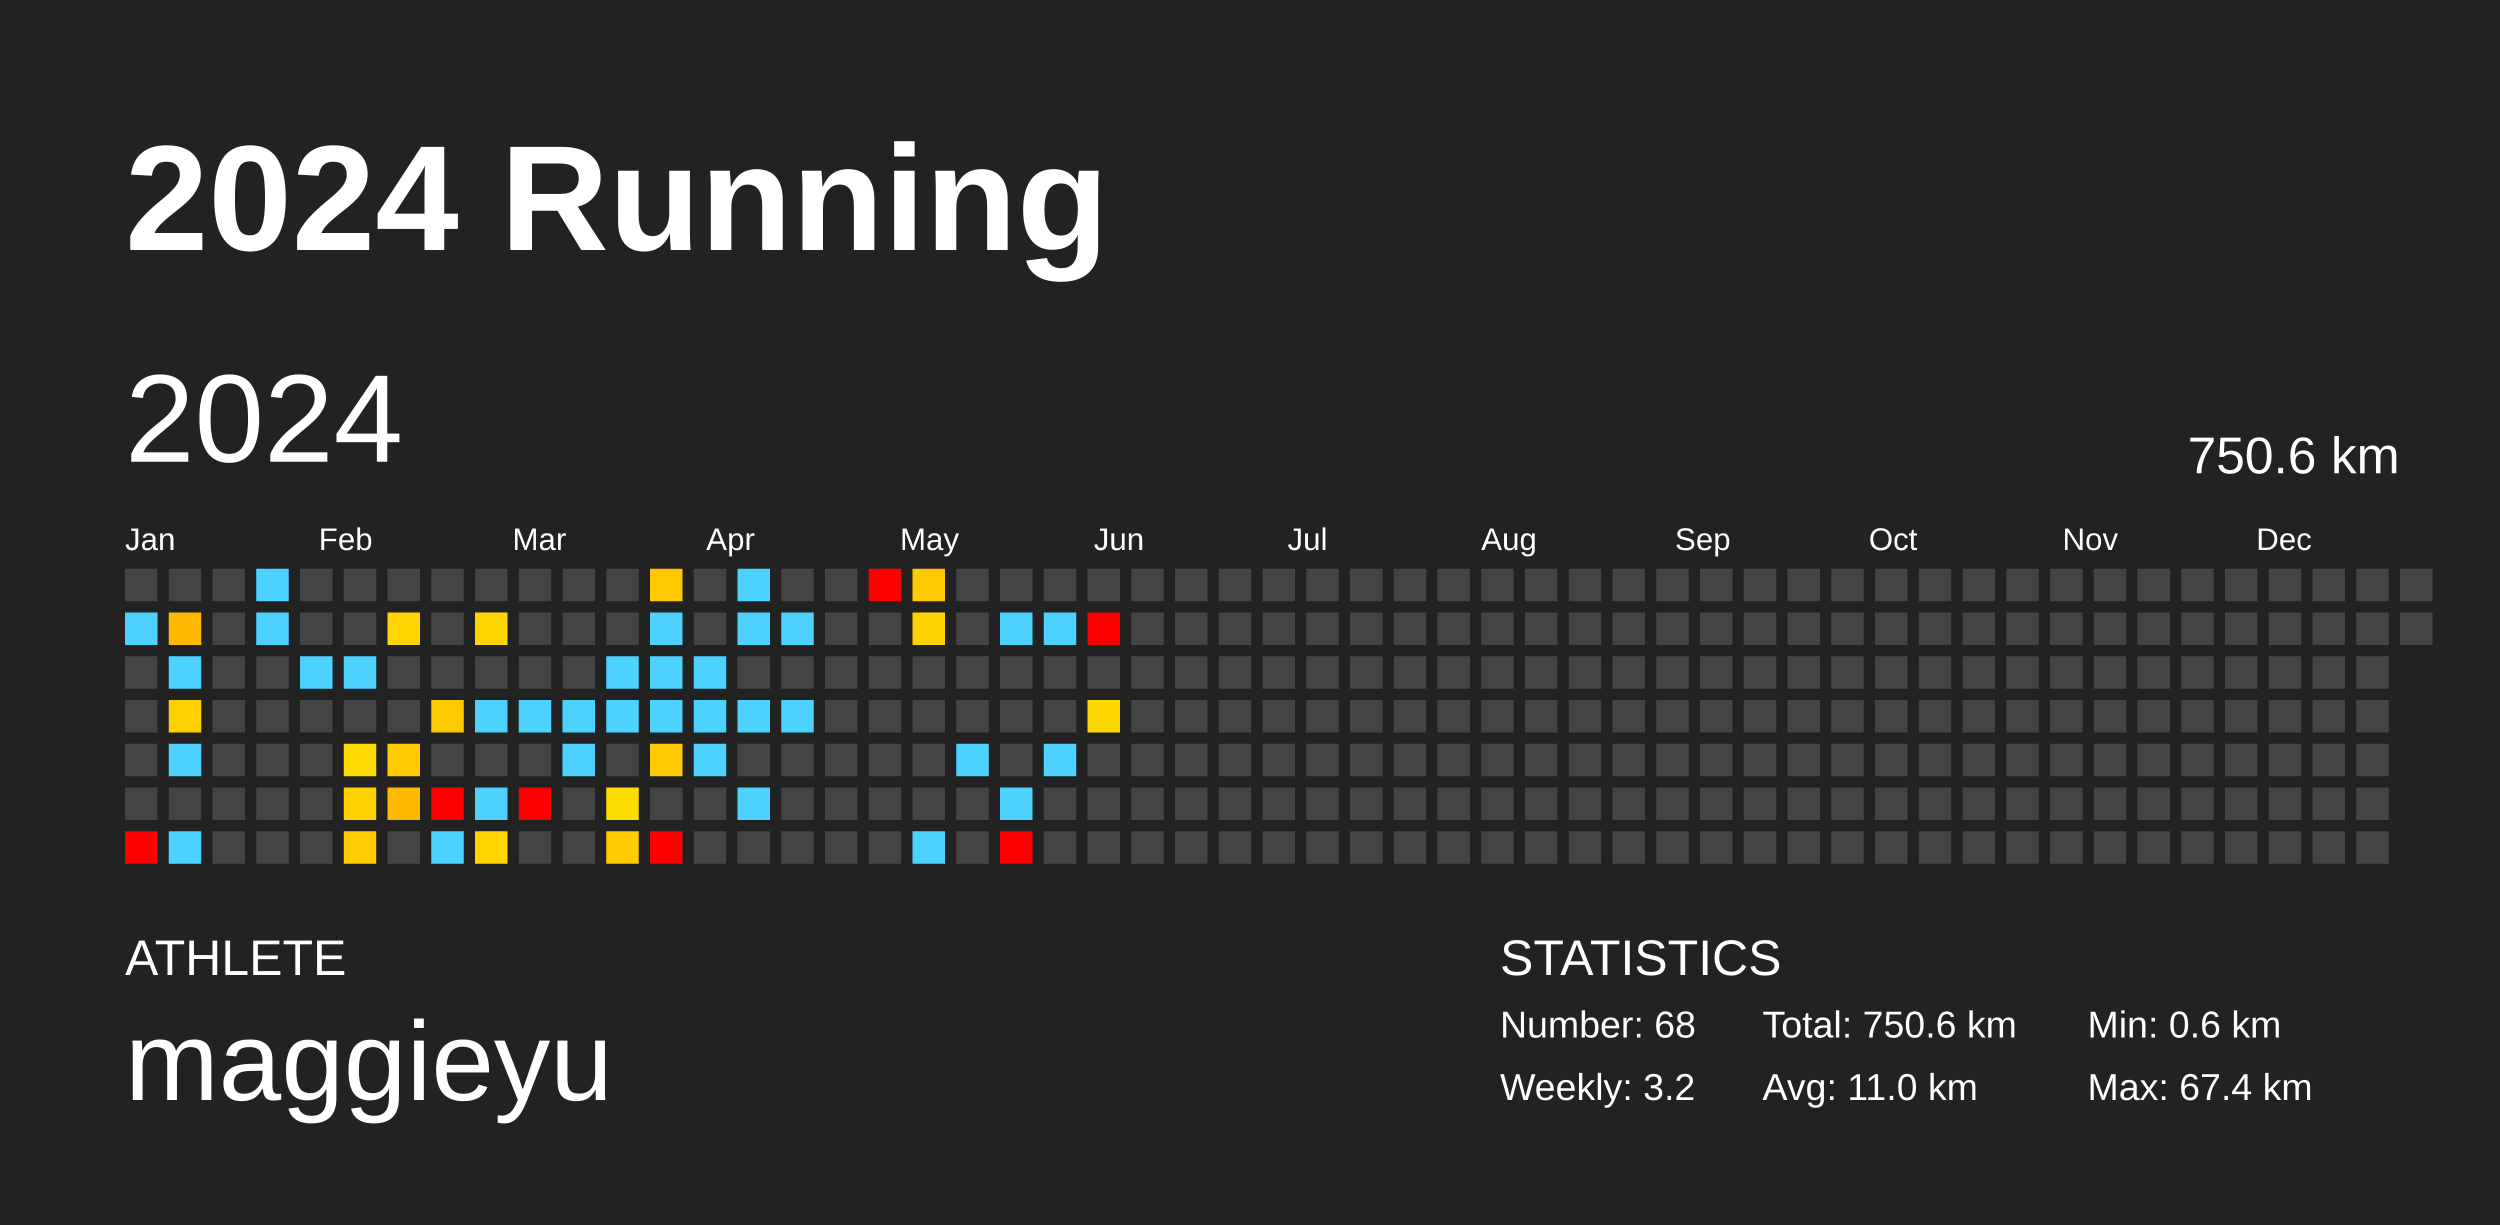
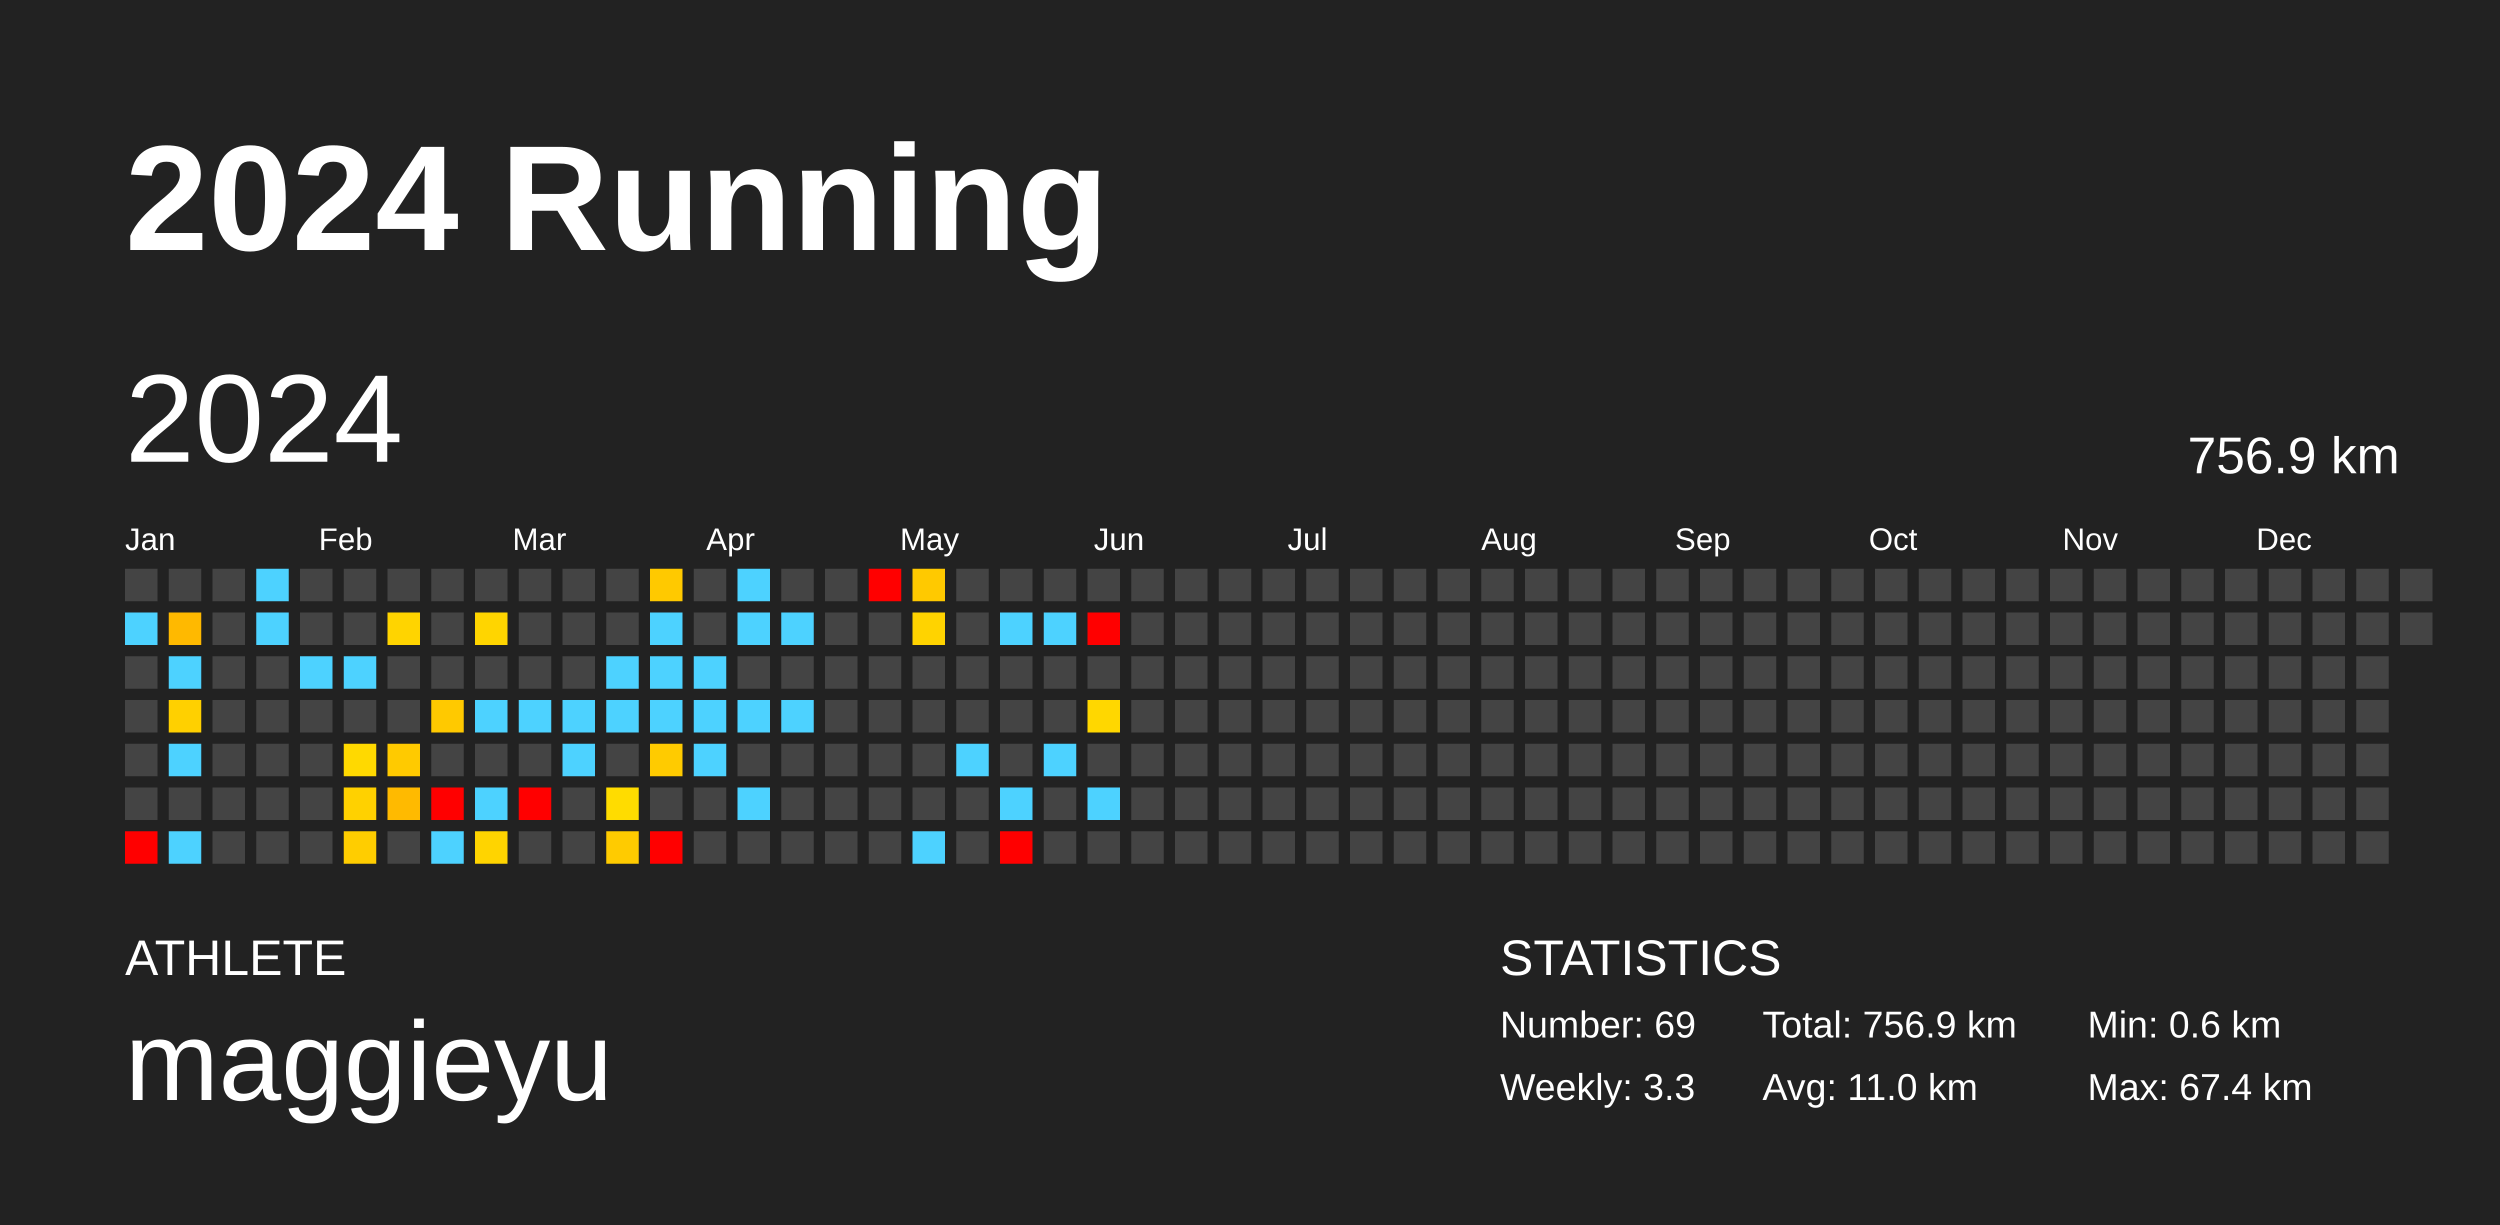
<svg xmlns="http://www.w3.org/2000/svg" baseProfile="full" height="98mm" version="1.1" viewBox="0,0,200,98" width="200mm">
  <defs />
  <rect fill="#222222" height="98" width="200" x="0" y="0" />
  <text fill="#FFFFFF" style="font-size:12px; font-family:Arial; font-weight:bold;" x="10" y="20">2024 Running</text>
  <text fill="#FFFFFF" style="font-size:4px; font-family:Arial" x="10" y="78">ATHLETE</text>
  <text fill="#FFFFFF" style="font-size:9px; font-family:Arial" x="10" y="88">maggieyu</text>
  <text fill="#FFFFFF" style="font-size:4px; font-family:Arial" x="120" y="78">STATISTICS</text>
-   <text fill="#FFFFFF" style="font-size:3px; font-family:Arial" x="120" y="83">Number: 68</text>
-   <text fill="#FFFFFF" style="font-size:3px; font-family:Arial" x="120" y="88">Weekly: 3.2</text>
-   <text fill="#FFFFFF" style="font-size:3px; font-family:Arial" x="141" y="83">Total: 750.6 km</text>
+   <text fill="#FFFFFF" style="font-size:3px; font-family:Arial" x="120" y="83">Number: 69</text>
+   <text fill="#FFFFFF" style="font-size:3px; font-family:Arial" x="120" y="88">Weekly: 3.3</text>
+   <text fill="#FFFFFF" style="font-size:3px; font-family:Arial" x="141" y="83">Total: 756.9 km</text>
  <text fill="#FFFFFF" style="font-size:3px; font-family:Arial" x="141" y="88">Avg: 11.0 km</text>
  <text fill="#FFFFFF" style="font-size:3px; font-family:Arial" x="167" y="83">Min: 0.6 km</text>
  <text fill="#FFFFFF" style="font-size:3px; font-family:Arial" x="167" y="88">Max: 67.4 km</text>
  <text dominant-baseline="hanging" fill="#FFFFFF" style="font-size:10.0px; font-family:Arial;" x="10" y="30">2024</text>
-   <text dominant-baseline="hanging" fill="#FFFFFF" style="font-size:4.125px; font-family:Arial;" x="175" y="35">750.6 km</text>
+   <text dominant-baseline="hanging" fill="#FFFFFF" style="font-size:4.125px; font-family:Arial;" x="175" y="35">756.9 km</text>
  <text fill="#FFFFFF" style="font-size:2.5px; font-family:Arial" x="10.0" y="44">Jan</text>
  <text fill="#FFFFFF" style="font-size:2.5px; font-family:Arial" x="25.5" y="44">Feb</text>
  <text fill="#FFFFFF" style="font-size:2.5px; font-family:Arial" x="41.0" y="44">Mar</text>
  <text fill="#FFFFFF" style="font-size:2.5px; font-family:Arial" x="56.5" y="44">Apr</text>
  <text fill="#FFFFFF" style="font-size:2.5px; font-family:Arial" x="72.0" y="44">May</text>
  <text fill="#FFFFFF" style="font-size:2.5px; font-family:Arial" x="87.5" y="44">Jun</text>
  <text fill="#FFFFFF" style="font-size:2.5px; font-family:Arial" x="103.0" y="44">Jul</text>
  <text fill="#FFFFFF" style="font-size:2.5px; font-family:Arial" x="118.5" y="44">Aug</text>
  <text fill="#FFFFFF" style="font-size:2.5px; font-family:Arial" x="134.0" y="44">Sep</text>
  <text fill="#FFFFFF" style="font-size:2.5px; font-family:Arial" x="149.5" y="44">Oct</text>
  <text fill="#FFFFFF" style="font-size:2.5px; font-family:Arial" x="165.0" y="44">Nov</text>
  <text fill="#FFFFFF" style="font-size:2.5px; font-family:Arial" x="180.5" y="44">Dec</text>
  <rect fill="#444444" height="2.6" width="2.6" x="10.0" y="45.5" />
  <rect fill="#4dd2ff" height="2.6" width="2.6" x="10.0" y="49.0" />
  <rect fill="#444444" height="2.6" width="2.6" x="10.0" y="52.5" />
  <rect fill="#444444" height="2.6" width="2.6" x="10.0" y="56.0" />
  <rect fill="#444444" height="2.6" width="2.6" x="10.0" y="59.5" />
  <rect fill="#444444" height="2.6" width="2.6" x="10.0" y="63.0" />
  <rect fill="red" height="2.6" width="2.6" x="10.0" y="66.5" />
  <rect fill="#444444" height="2.6" width="2.6" x="13.5" y="45.5" />
  <rect fill="#ffb900" height="2.6" width="2.6" x="13.5" y="49.0" />
  <rect fill="#4dd2ff" height="2.6" width="2.6" x="13.5" y="52.5" />
  <rect fill="#ffd000" height="2.6" width="2.6" x="13.5" y="56.0" />
  <rect fill="#4dd2ff" height="2.6" width="2.6" x="13.5" y="59.5" />
  <rect fill="#444444" height="2.6" width="2.6" x="13.5" y="63.0" />
  <rect fill="#4dd2ff" height="2.6" width="2.6" x="13.5" y="66.5" />
  <rect fill="#444444" height="2.6" width="2.6" x="17.0" y="45.5" />
  <rect fill="#444444" height="2.6" width="2.6" x="17.0" y="49.0" />
  <rect fill="#444444" height="2.6" width="2.6" x="17.0" y="52.5" />
  <rect fill="#444444" height="2.6" width="2.6" x="17.0" y="56.0" />
  <rect fill="#444444" height="2.6" width="2.6" x="17.0" y="59.5" />
  <rect fill="#444444" height="2.6" width="2.6" x="17.0" y="63.0" />
  <rect fill="#444444" height="2.6" width="2.6" x="17.0" y="66.5" />
  <rect fill="#4dd2ff" height="2.6" width="2.6" x="20.5" y="45.5" />
  <rect fill="#4dd2ff" height="2.6" width="2.6" x="20.5" y="49.0" />
  <rect fill="#444444" height="2.6" width="2.6" x="20.5" y="52.5" />
  <rect fill="#444444" height="2.6" width="2.6" x="20.5" y="56.0" />
  <rect fill="#444444" height="2.6" width="2.6" x="20.5" y="59.5" />
  <rect fill="#444444" height="2.6" width="2.6" x="20.5" y="63.0" />
  <rect fill="#444444" height="2.6" width="2.6" x="20.5" y="66.5" />
  <rect fill="#444444" height="2.6" width="2.6" x="24.0" y="45.5" />
  <rect fill="#444444" height="2.6" width="2.6" x="24.0" y="49.0" />
  <rect fill="#4dd2ff" height="2.6" width="2.6" x="24.0" y="52.5" />
  <rect fill="#444444" height="2.6" width="2.6" x="24.0" y="56.0" />
  <rect fill="#444444" height="2.6" width="2.6" x="24.0" y="59.5" />
  <rect fill="#444444" height="2.6" width="2.6" x="24.0" y="63.0" />
  <rect fill="#444444" height="2.6" width="2.6" x="24.0" y="66.5" />
  <rect fill="#444444" height="2.6" width="2.6" x="27.5" y="45.5" />
  <rect fill="#444444" height="2.6" width="2.6" x="27.5" y="49.0" />
  <rect fill="#4dd2ff" height="2.6" width="2.6" x="27.5" y="52.5" />
  <rect fill="#444444" height="2.6" width="2.6" x="27.5" y="56.0" />
  <rect fill="#ffd900" height="2.6" width="2.6" x="27.5" y="59.5" />
  <rect fill="#ffd100" height="2.6" width="2.6" x="27.5" y="63.0" />
  <rect fill="#ffcd00" height="2.6" width="2.6" x="27.5" y="66.5" />
  <rect fill="#444444" height="2.6" width="2.6" x="31.0" y="45.5" />
  <rect fill="#ffd400" height="2.6" width="2.6" x="31.0" y="49.0" />
  <rect fill="#444444" height="2.6" width="2.6" x="31.0" y="52.5" />
  <rect fill="#444444" height="2.6" width="2.6" x="31.0" y="56.0" />
  <rect fill="#ffca00" height="2.6" width="2.6" x="31.0" y="59.5" />
  <rect fill="#ffba00" height="2.6" width="2.6" x="31.0" y="63.0" />
  <rect fill="#444444" height="2.6" width="2.6" x="31.0" y="66.5" />
  <rect fill="#444444" height="2.6" width="2.6" x="34.5" y="45.5" />
  <rect fill="#444444" height="2.6" width="2.6" x="34.5" y="49.0" />
  <rect fill="#444444" height="2.6" width="2.6" x="34.5" y="52.5" />
  <rect fill="#ffc900" height="2.6" width="2.6" x="34.5" y="56.0" />
  <rect fill="#444444" height="2.6" width="2.6" x="34.5" y="59.5" />
  <rect fill="red" height="2.6" width="2.6" x="34.5" y="63.0" />
  <rect fill="#4dd2ff" height="2.6" width="2.6" x="34.5" y="66.5" />
  <rect fill="#444444" height="2.6" width="2.6" x="38.0" y="45.5" />
  <rect fill="#ffd500" height="2.6" width="2.6" x="38.0" y="49.0" />
  <rect fill="#444444" height="2.6" width="2.6" x="38.0" y="52.5" />
  <rect fill="#4dd2ff" height="2.6" width="2.6" x="38.0" y="56.0" />
  <rect fill="#444444" height="2.6" width="2.6" x="38.0" y="59.5" />
  <rect fill="#4dd2ff" height="2.6" width="2.6" x="38.0" y="63.0" />
  <rect fill="#ffd400" height="2.6" width="2.6" x="38.0" y="66.5" />
  <rect fill="#444444" height="2.6" width="2.6" x="41.5" y="45.5" />
  <rect fill="#444444" height="2.6" width="2.6" x="41.5" y="49.0" />
  <rect fill="#444444" height="2.6" width="2.6" x="41.5" y="52.5" />
  <rect fill="#4dd2ff" height="2.6" width="2.6" x="41.5" y="56.0" />
  <rect fill="#444444" height="2.6" width="2.6" x="41.5" y="59.5" />
  <rect fill="red" height="2.6" width="2.6" x="41.5" y="63.0" />
  <rect fill="#444444" height="2.6" width="2.6" x="41.5" y="66.5" />
  <rect fill="#444444" height="2.6" width="2.6" x="45.0" y="45.5" />
  <rect fill="#444444" height="2.6" width="2.6" x="45.0" y="49.0" />
  <rect fill="#444444" height="2.6" width="2.6" x="45.0" y="52.5" />
  <rect fill="#4dd2ff" height="2.6" width="2.6" x="45.0" y="56.0" />
  <rect fill="#4dd2ff" height="2.6" width="2.6" x="45.0" y="59.5" />
  <rect fill="#444444" height="2.6" width="2.6" x="45.0" y="63.0" />
  <rect fill="#444444" height="2.6" width="2.6" x="45.0" y="66.5" />
  <rect fill="#444444" height="2.6" width="2.6" x="48.5" y="45.5" />
  <rect fill="#444444" height="2.6" width="2.6" x="48.5" y="49.0" />
  <rect fill="#4dd2ff" height="2.6" width="2.6" x="48.5" y="52.5" />
  <rect fill="#4dd2ff" height="2.6" width="2.6" x="48.5" y="56.0" />
  <rect fill="#444444" height="2.6" width="2.6" x="48.5" y="59.5" />
  <rect fill="#ffdc00" height="2.6" width="2.6" x="48.5" y="63.0" />
  <rect fill="#ffcb00" height="2.6" width="2.6" x="48.5" y="66.5" />
  <rect fill="#ffc900" height="2.6" width="2.6" x="52.0" y="45.5" />
  <rect fill="#4dd2ff" height="2.6" width="2.6" x="52.0" y="49.0" />
  <rect fill="#4dd2ff" height="2.6" width="2.6" x="52.0" y="52.5" />
  <rect fill="#4dd2ff" height="2.6" width="2.6" x="52.0" y="56.0" />
  <rect fill="#ffcb00" height="2.6" width="2.6" x="52.0" y="59.5" />
  <rect fill="#444444" height="2.6" width="2.6" x="52.0" y="63.0" />
  <rect fill="red" height="2.6" width="2.6" x="52.0" y="66.5" />
  <rect fill="#444444" height="2.6" width="2.6" x="55.5" y="45.5" />
  <rect fill="#444444" height="2.6" width="2.6" x="55.5" y="49.0" />
  <rect fill="#4dd2ff" height="2.6" width="2.6" x="55.5" y="52.5" />
  <rect fill="#4dd2ff" height="2.6" width="2.6" x="55.5" y="56.0" />
  <rect fill="#4dd2ff" height="2.6" width="2.6" x="55.5" y="59.5" />
  <rect fill="#444444" height="2.6" width="2.6" x="55.5" y="63.0" />
  <rect fill="#444444" height="2.6" width="2.6" x="55.5" y="66.5" />
  <rect fill="#4dd2ff" height="2.6" width="2.6" x="59.0" y="45.5" />
  <rect fill="#4dd2ff" height="2.6" width="2.6" x="59.0" y="49.0" />
  <rect fill="#444444" height="2.6" width="2.6" x="59.0" y="52.5" />
  <rect fill="#4dd2ff" height="2.6" width="2.6" x="59.0" y="56.0" />
  <rect fill="#444444" height="2.6" width="2.6" x="59.0" y="59.5" />
  <rect fill="#4dd2ff" height="2.6" width="2.6" x="59.0" y="63.0" />
  <rect fill="#444444" height="2.6" width="2.6" x="59.0" y="66.5" />
  <rect fill="#444444" height="2.6" width="2.6" x="62.5" y="45.5" />
  <rect fill="#4dd2ff" height="2.6" width="2.6" x="62.5" y="49.0" />
  <rect fill="#444444" height="2.6" width="2.6" x="62.5" y="52.5" />
  <rect fill="#4dd2ff" height="2.6" width="2.6" x="62.5" y="56.0" />
  <rect fill="#444444" height="2.6" width="2.6" x="62.5" y="59.5" />
  <rect fill="#444444" height="2.6" width="2.6" x="62.5" y="63.0" />
  <rect fill="#444444" height="2.6" width="2.6" x="62.5" y="66.5" />
  <rect fill="#444444" height="2.6" width="2.6" x="66.0" y="45.5" />
  <rect fill="#444444" height="2.6" width="2.6" x="66.0" y="49.0" />
  <rect fill="#444444" height="2.6" width="2.6" x="66.0" y="52.5" />
  <rect fill="#444444" height="2.6" width="2.6" x="66.0" y="56.0" />
  <rect fill="#444444" height="2.6" width="2.6" x="66.0" y="59.5" />
  <rect fill="#444444" height="2.6" width="2.6" x="66.0" y="63.0" />
  <rect fill="#444444" height="2.6" width="2.6" x="66.0" y="66.5" />
  <rect fill="red" height="2.6" width="2.6" x="69.5" y="45.5" />
  <rect fill="#444444" height="2.6" width="2.6" x="69.5" y="49.0" />
  <rect fill="#444444" height="2.6" width="2.6" x="69.5" y="52.5" />
  <rect fill="#444444" height="2.6" width="2.6" x="69.5" y="56.0" />
  <rect fill="#444444" height="2.6" width="2.6" x="69.5" y="59.5" />
  <rect fill="#444444" height="2.6" width="2.6" x="69.5" y="63.0" />
  <rect fill="#444444" height="2.6" width="2.6" x="69.5" y="66.5" />
  <rect fill="#ffc900" height="2.6" width="2.6" x="73.0" y="45.5" />
  <rect fill="#ffd300" height="2.6" width="2.6" x="73.0" y="49.0" />
  <rect fill="#444444" height="2.6" width="2.6" x="73.0" y="52.5" />
  <rect fill="#444444" height="2.6" width="2.6" x="73.0" y="56.0" />
  <rect fill="#444444" height="2.6" width="2.6" x="73.0" y="59.5" />
  <rect fill="#444444" height="2.6" width="2.6" x="73.0" y="63.0" />
  <rect fill="#4dd2ff" height="2.6" width="2.6" x="73.0" y="66.5" />
  <rect fill="#444444" height="2.6" width="2.6" x="76.5" y="45.5" />
  <rect fill="#444444" height="2.6" width="2.6" x="76.5" y="49.0" />
  <rect fill="#444444" height="2.6" width="2.6" x="76.5" y="52.5" />
  <rect fill="#444444" height="2.6" width="2.6" x="76.5" y="56.0" />
  <rect fill="#4dd2ff" height="2.6" width="2.6" x="76.5" y="59.5" />
  <rect fill="#444444" height="2.6" width="2.6" x="76.5" y="63.0" />
  <rect fill="#444444" height="2.6" width="2.6" x="76.5" y="66.5" />
  <rect fill="#444444" height="2.6" width="2.6" x="80.0" y="45.5" />
  <rect fill="#4dd2ff" height="2.6" width="2.6" x="80.0" y="49.0" />
  <rect fill="#444444" height="2.6" width="2.6" x="80.0" y="52.5" />
  <rect fill="#444444" height="2.6" width="2.6" x="80.0" y="56.0" />
  <rect fill="#444444" height="2.6" width="2.6" x="80.0" y="59.5" />
  <rect fill="#4dd2ff" height="2.6" width="2.6" x="80.0" y="63.0" />
  <rect fill="red" height="2.6" width="2.6" x="80.0" y="66.5" />
  <rect fill="#444444" height="2.6" width="2.6" x="83.5" y="45.5" />
  <rect fill="#4dd2ff" height="2.6" width="2.6" x="83.5" y="49.0" />
  <rect fill="#444444" height="2.6" width="2.6" x="83.5" y="52.5" />
  <rect fill="#444444" height="2.6" width="2.6" x="83.5" y="56.0" />
  <rect fill="#4dd2ff" height="2.6" width="2.6" x="83.5" y="59.5" />
  <rect fill="#444444" height="2.6" width="2.6" x="83.5" y="63.0" />
  <rect fill="#444444" height="2.6" width="2.6" x="83.5" y="66.5" />
  <rect fill="#444444" height="2.6" width="2.6" x="87.0" y="45.5" />
  <rect fill="red" height="2.6" width="2.6" x="87.0" y="49.0" />
  <rect fill="#444444" height="2.6" width="2.6" x="87.0" y="52.5" />
  <rect fill="#ffd700" height="2.6" width="2.6" x="87.0" y="56.0" />
  <rect fill="#444444" height="2.6" width="2.6" x="87.0" y="59.5" />
-   <rect fill="#444444" height="2.6" width="2.6" x="87.0" y="63.0" />
+   <rect fill="#4dd2ff" height="2.6" width="2.6" x="87.0" y="63.0" />
  <rect fill="#444444" height="2.6" width="2.6" x="87.0" y="66.5" />
  <rect fill="#444444" height="2.6" width="2.6" x="90.5" y="45.5" />
  <rect fill="#444444" height="2.6" width="2.6" x="90.5" y="49.0" />
  <rect fill="#444444" height="2.6" width="2.6" x="90.5" y="52.5" />
  <rect fill="#444444" height="2.6" width="2.6" x="90.5" y="56.0" />
  <rect fill="#444444" height="2.6" width="2.6" x="90.5" y="59.5" />
  <rect fill="#444444" height="2.6" width="2.6" x="90.5" y="63.0" />
  <rect fill="#444444" height="2.6" width="2.6" x="90.5" y="66.5" />
  <rect fill="#444444" height="2.6" width="2.6" x="94.0" y="45.5" />
  <rect fill="#444444" height="2.6" width="2.6" x="94.0" y="49.0" />
  <rect fill="#444444" height="2.6" width="2.6" x="94.0" y="52.5" />
  <rect fill="#444444" height="2.6" width="2.6" x="94.0" y="56.0" />
  <rect fill="#444444" height="2.6" width="2.6" x="94.0" y="59.5" />
  <rect fill="#444444" height="2.6" width="2.6" x="94.0" y="63.0" />
  <rect fill="#444444" height="2.6" width="2.6" x="94.0" y="66.5" />
  <rect fill="#444444" height="2.6" width="2.6" x="97.5" y="45.5" />
  <rect fill="#444444" height="2.6" width="2.6" x="97.5" y="49.0" />
  <rect fill="#444444" height="2.6" width="2.6" x="97.5" y="52.5" />
  <rect fill="#444444" height="2.6" width="2.6" x="97.5" y="56.0" />
  <rect fill="#444444" height="2.6" width="2.6" x="97.5" y="59.5" />
  <rect fill="#444444" height="2.6" width="2.6" x="97.5" y="63.0" />
  <rect fill="#444444" height="2.6" width="2.6" x="97.5" y="66.5" />
  <rect fill="#444444" height="2.6" width="2.6" x="101.0" y="45.5" />
  <rect fill="#444444" height="2.6" width="2.6" x="101.0" y="49.0" />
  <rect fill="#444444" height="2.6" width="2.6" x="101.0" y="52.5" />
  <rect fill="#444444" height="2.6" width="2.6" x="101.0" y="56.0" />
  <rect fill="#444444" height="2.6" width="2.6" x="101.0" y="59.5" />
  <rect fill="#444444" height="2.6" width="2.6" x="101.0" y="63.0" />
  <rect fill="#444444" height="2.6" width="2.6" x="101.0" y="66.5" />
  <rect fill="#444444" height="2.6" width="2.6" x="104.5" y="45.5" />
  <rect fill="#444444" height="2.6" width="2.6" x="104.5" y="49.0" />
  <rect fill="#444444" height="2.6" width="2.6" x="104.5" y="52.5" />
  <rect fill="#444444" height="2.6" width="2.6" x="104.5" y="56.0" />
  <rect fill="#444444" height="2.6" width="2.6" x="104.5" y="59.5" />
  <rect fill="#444444" height="2.6" width="2.6" x="104.5" y="63.0" />
  <rect fill="#444444" height="2.6" width="2.6" x="104.5" y="66.5" />
  <rect fill="#444444" height="2.6" width="2.6" x="108.0" y="45.5" />
  <rect fill="#444444" height="2.6" width="2.6" x="108.0" y="49.0" />
  <rect fill="#444444" height="2.6" width="2.6" x="108.0" y="52.5" />
  <rect fill="#444444" height="2.6" width="2.6" x="108.0" y="56.0" />
  <rect fill="#444444" height="2.6" width="2.6" x="108.0" y="59.5" />
  <rect fill="#444444" height="2.6" width="2.6" x="108.0" y="63.0" />
  <rect fill="#444444" height="2.6" width="2.6" x="108.0" y="66.5" />
  <rect fill="#444444" height="2.6" width="2.6" x="111.5" y="45.5" />
  <rect fill="#444444" height="2.6" width="2.6" x="111.5" y="49.0" />
  <rect fill="#444444" height="2.6" width="2.6" x="111.5" y="52.5" />
  <rect fill="#444444" height="2.6" width="2.6" x="111.5" y="56.0" />
  <rect fill="#444444" height="2.6" width="2.6" x="111.5" y="59.5" />
  <rect fill="#444444" height="2.6" width="2.6" x="111.5" y="63.0" />
  <rect fill="#444444" height="2.6" width="2.6" x="111.5" y="66.5" />
  <rect fill="#444444" height="2.6" width="2.6" x="115.0" y="45.5" />
  <rect fill="#444444" height="2.6" width="2.6" x="115.0" y="49.0" />
  <rect fill="#444444" height="2.6" width="2.6" x="115.0" y="52.5" />
  <rect fill="#444444" height="2.6" width="2.6" x="115.0" y="56.0" />
  <rect fill="#444444" height="2.6" width="2.6" x="115.0" y="59.5" />
  <rect fill="#444444" height="2.6" width="2.6" x="115.0" y="63.0" />
  <rect fill="#444444" height="2.6" width="2.6" x="115.0" y="66.5" />
  <rect fill="#444444" height="2.6" width="2.6" x="118.5" y="45.5" />
  <rect fill="#444444" height="2.6" width="2.6" x="118.5" y="49.0" />
  <rect fill="#444444" height="2.6" width="2.6" x="118.5" y="52.5" />
  <rect fill="#444444" height="2.6" width="2.6" x="118.5" y="56.0" />
  <rect fill="#444444" height="2.6" width="2.6" x="118.5" y="59.5" />
  <rect fill="#444444" height="2.6" width="2.6" x="118.5" y="63.0" />
  <rect fill="#444444" height="2.6" width="2.6" x="118.5" y="66.5" />
  <rect fill="#444444" height="2.6" width="2.6" x="122.0" y="45.5" />
  <rect fill="#444444" height="2.6" width="2.6" x="122.0" y="49.0" />
  <rect fill="#444444" height="2.6" width="2.6" x="122.0" y="52.5" />
  <rect fill="#444444" height="2.6" width="2.6" x="122.0" y="56.0" />
  <rect fill="#444444" height="2.6" width="2.6" x="122.0" y="59.5" />
  <rect fill="#444444" height="2.6" width="2.6" x="122.0" y="63.0" />
  <rect fill="#444444" height="2.6" width="2.6" x="122.0" y="66.5" />
  <rect fill="#444444" height="2.6" width="2.6" x="125.5" y="45.5" />
  <rect fill="#444444" height="2.6" width="2.6" x="125.5" y="49.0" />
  <rect fill="#444444" height="2.6" width="2.6" x="125.5" y="52.5" />
  <rect fill="#444444" height="2.6" width="2.6" x="125.5" y="56.0" />
  <rect fill="#444444" height="2.6" width="2.6" x="125.5" y="59.5" />
  <rect fill="#444444" height="2.6" width="2.6" x="125.5" y="63.0" />
  <rect fill="#444444" height="2.6" width="2.6" x="125.5" y="66.5" />
  <rect fill="#444444" height="2.6" width="2.6" x="129.0" y="45.5" />
  <rect fill="#444444" height="2.6" width="2.6" x="129.0" y="49.0" />
  <rect fill="#444444" height="2.6" width="2.6" x="129.0" y="52.5" />
  <rect fill="#444444" height="2.6" width="2.6" x="129.0" y="56.0" />
  <rect fill="#444444" height="2.6" width="2.6" x="129.0" y="59.5" />
  <rect fill="#444444" height="2.6" width="2.6" x="129.0" y="63.0" />
  <rect fill="#444444" height="2.6" width="2.6" x="129.0" y="66.5" />
  <rect fill="#444444" height="2.6" width="2.6" x="132.5" y="45.5" />
  <rect fill="#444444" height="2.6" width="2.6" x="132.5" y="49.0" />
  <rect fill="#444444" height="2.6" width="2.6" x="132.5" y="52.5" />
  <rect fill="#444444" height="2.6" width="2.6" x="132.5" y="56.0" />
  <rect fill="#444444" height="2.6" width="2.6" x="132.5" y="59.5" />
  <rect fill="#444444" height="2.6" width="2.6" x="132.5" y="63.0" />
  <rect fill="#444444" height="2.6" width="2.6" x="132.5" y="66.5" />
  <rect fill="#444444" height="2.6" width="2.6" x="136.0" y="45.5" />
  <rect fill="#444444" height="2.6" width="2.6" x="136.0" y="49.0" />
  <rect fill="#444444" height="2.6" width="2.6" x="136.0" y="52.5" />
  <rect fill="#444444" height="2.6" width="2.6" x="136.0" y="56.0" />
  <rect fill="#444444" height="2.6" width="2.6" x="136.0" y="59.5" />
  <rect fill="#444444" height="2.6" width="2.6" x="136.0" y="63.0" />
  <rect fill="#444444" height="2.6" width="2.6" x="136.0" y="66.5" />
  <rect fill="#444444" height="2.6" width="2.6" x="139.5" y="45.5" />
  <rect fill="#444444" height="2.6" width="2.6" x="139.5" y="49.0" />
  <rect fill="#444444" height="2.6" width="2.6" x="139.5" y="52.5" />
  <rect fill="#444444" height="2.6" width="2.6" x="139.5" y="56.0" />
  <rect fill="#444444" height="2.6" width="2.6" x="139.5" y="59.5" />
  <rect fill="#444444" height="2.6" width="2.6" x="139.5" y="63.0" />
  <rect fill="#444444" height="2.6" width="2.6" x="139.5" y="66.5" />
  <rect fill="#444444" height="2.6" width="2.6" x="143.0" y="45.5" />
  <rect fill="#444444" height="2.6" width="2.6" x="143.0" y="49.0" />
  <rect fill="#444444" height="2.6" width="2.6" x="143.0" y="52.5" />
  <rect fill="#444444" height="2.6" width="2.6" x="143.0" y="56.0" />
  <rect fill="#444444" height="2.6" width="2.6" x="143.0" y="59.5" />
  <rect fill="#444444" height="2.6" width="2.6" x="143.0" y="63.0" />
  <rect fill="#444444" height="2.6" width="2.6" x="143.0" y="66.5" />
  <rect fill="#444444" height="2.6" width="2.6" x="146.5" y="45.5" />
  <rect fill="#444444" height="2.6" width="2.6" x="146.5" y="49.0" />
  <rect fill="#444444" height="2.6" width="2.6" x="146.5" y="52.5" />
  <rect fill="#444444" height="2.6" width="2.6" x="146.5" y="56.0" />
  <rect fill="#444444" height="2.6" width="2.6" x="146.5" y="59.5" />
  <rect fill="#444444" height="2.6" width="2.6" x="146.5" y="63.0" />
  <rect fill="#444444" height="2.6" width="2.6" x="146.5" y="66.5" />
  <rect fill="#444444" height="2.6" width="2.6" x="150.0" y="45.5" />
  <rect fill="#444444" height="2.6" width="2.6" x="150.0" y="49.0" />
  <rect fill="#444444" height="2.6" width="2.6" x="150.0" y="52.5" />
  <rect fill="#444444" height="2.6" width="2.6" x="150.0" y="56.0" />
  <rect fill="#444444" height="2.6" width="2.6" x="150.0" y="59.5" />
  <rect fill="#444444" height="2.6" width="2.6" x="150.0" y="63.0" />
  <rect fill="#444444" height="2.6" width="2.6" x="150.0" y="66.5" />
  <rect fill="#444444" height="2.6" width="2.6" x="153.5" y="45.5" />
  <rect fill="#444444" height="2.6" width="2.6" x="153.5" y="49.0" />
  <rect fill="#444444" height="2.6" width="2.6" x="153.5" y="52.5" />
  <rect fill="#444444" height="2.6" width="2.6" x="153.5" y="56.0" />
  <rect fill="#444444" height="2.6" width="2.6" x="153.5" y="59.5" />
  <rect fill="#444444" height="2.6" width="2.6" x="153.5" y="63.0" />
  <rect fill="#444444" height="2.6" width="2.6" x="153.5" y="66.5" />
  <rect fill="#444444" height="2.6" width="2.6" x="157.0" y="45.5" />
  <rect fill="#444444" height="2.6" width="2.6" x="157.0" y="49.0" />
  <rect fill="#444444" height="2.6" width="2.6" x="157.0" y="52.5" />
  <rect fill="#444444" height="2.6" width="2.6" x="157.0" y="56.0" />
  <rect fill="#444444" height="2.6" width="2.6" x="157.0" y="59.5" />
  <rect fill="#444444" height="2.6" width="2.6" x="157.0" y="63.0" />
  <rect fill="#444444" height="2.6" width="2.6" x="157.0" y="66.5" />
  <rect fill="#444444" height="2.6" width="2.6" x="160.5" y="45.5" />
  <rect fill="#444444" height="2.6" width="2.6" x="160.5" y="49.0" />
  <rect fill="#444444" height="2.6" width="2.6" x="160.5" y="52.5" />
  <rect fill="#444444" height="2.6" width="2.6" x="160.5" y="56.0" />
  <rect fill="#444444" height="2.6" width="2.6" x="160.5" y="59.5" />
  <rect fill="#444444" height="2.6" width="2.6" x="160.5" y="63.0" />
  <rect fill="#444444" height="2.6" width="2.6" x="160.5" y="66.5" />
  <rect fill="#444444" height="2.6" width="2.6" x="164.0" y="45.5" />
  <rect fill="#444444" height="2.6" width="2.6" x="164.0" y="49.0" />
  <rect fill="#444444" height="2.6" width="2.6" x="164.0" y="52.5" />
  <rect fill="#444444" height="2.6" width="2.6" x="164.0" y="56.0" />
  <rect fill="#444444" height="2.6" width="2.6" x="164.0" y="59.5" />
  <rect fill="#444444" height="2.6" width="2.6" x="164.0" y="63.0" />
  <rect fill="#444444" height="2.6" width="2.6" x="164.0" y="66.5" />
  <rect fill="#444444" height="2.6" width="2.6" x="167.5" y="45.5" />
  <rect fill="#444444" height="2.6" width="2.6" x="167.5" y="49.0" />
  <rect fill="#444444" height="2.6" width="2.6" x="167.5" y="52.5" />
  <rect fill="#444444" height="2.6" width="2.6" x="167.5" y="56.0" />
  <rect fill="#444444" height="2.6" width="2.6" x="167.5" y="59.5" />
  <rect fill="#444444" height="2.6" width="2.6" x="167.5" y="63.0" />
  <rect fill="#444444" height="2.6" width="2.6" x="167.5" y="66.5" />
  <rect fill="#444444" height="2.6" width="2.6" x="171.0" y="45.5" />
  <rect fill="#444444" height="2.6" width="2.6" x="171.0" y="49.0" />
  <rect fill="#444444" height="2.6" width="2.6" x="171.0" y="52.5" />
  <rect fill="#444444" height="2.6" width="2.6" x="171.0" y="56.0" />
  <rect fill="#444444" height="2.6" width="2.6" x="171.0" y="59.5" />
  <rect fill="#444444" height="2.6" width="2.6" x="171.0" y="63.0" />
  <rect fill="#444444" height="2.6" width="2.6" x="171.0" y="66.5" />
  <rect fill="#444444" height="2.6" width="2.6" x="174.5" y="45.5" />
  <rect fill="#444444" height="2.6" width="2.6" x="174.5" y="49.0" />
  <rect fill="#444444" height="2.6" width="2.6" x="174.5" y="52.5" />
  <rect fill="#444444" height="2.6" width="2.6" x="174.5" y="56.0" />
  <rect fill="#444444" height="2.6" width="2.6" x="174.5" y="59.5" />
  <rect fill="#444444" height="2.6" width="2.6" x="174.5" y="63.0" />
  <rect fill="#444444" height="2.6" width="2.6" x="174.5" y="66.5" />
  <rect fill="#444444" height="2.6" width="2.6" x="178.0" y="45.5" />
  <rect fill="#444444" height="2.6" width="2.6" x="178.0" y="49.0" />
  <rect fill="#444444" height="2.6" width="2.6" x="178.0" y="52.5" />
  <rect fill="#444444" height="2.6" width="2.6" x="178.0" y="56.0" />
  <rect fill="#444444" height="2.6" width="2.6" x="178.0" y="59.5" />
  <rect fill="#444444" height="2.6" width="2.6" x="178.0" y="63.0" />
  <rect fill="#444444" height="2.6" width="2.6" x="178.0" y="66.5" />
  <rect fill="#444444" height="2.6" width="2.6" x="181.5" y="45.5" />
  <rect fill="#444444" height="2.6" width="2.6" x="181.5" y="49.0" />
  <rect fill="#444444" height="2.6" width="2.6" x="181.5" y="52.5" />
  <rect fill="#444444" height="2.6" width="2.6" x="181.5" y="56.0" />
  <rect fill="#444444" height="2.6" width="2.6" x="181.5" y="59.5" />
  <rect fill="#444444" height="2.6" width="2.6" x="181.5" y="63.0" />
  <rect fill="#444444" height="2.6" width="2.6" x="181.5" y="66.5" />
  <rect fill="#444444" height="2.6" width="2.6" x="185.0" y="45.5" />
  <rect fill="#444444" height="2.6" width="2.6" x="185.0" y="49.0" />
  <rect fill="#444444" height="2.6" width="2.6" x="185.0" y="52.5" />
  <rect fill="#444444" height="2.6" width="2.6" x="185.0" y="56.0" />
  <rect fill="#444444" height="2.6" width="2.6" x="185.0" y="59.5" />
  <rect fill="#444444" height="2.6" width="2.6" x="185.0" y="63.0" />
  <rect fill="#444444" height="2.6" width="2.6" x="185.0" y="66.5" />
  <rect fill="#444444" height="2.6" width="2.6" x="188.5" y="45.5" />
  <rect fill="#444444" height="2.6" width="2.6" x="188.5" y="49.0" />
  <rect fill="#444444" height="2.6" width="2.6" x="188.5" y="52.5" />
  <rect fill="#444444" height="2.6" width="2.6" x="188.5" y="56.0" />
  <rect fill="#444444" height="2.6" width="2.6" x="188.5" y="59.5" />
  <rect fill="#444444" height="2.6" width="2.6" x="188.5" y="63.0" />
  <rect fill="#444444" height="2.6" width="2.6" x="188.5" y="66.5" />
  <rect fill="#444444" height="2.6" width="2.6" x="192.0" y="45.5" />
  <rect fill="#444444" height="2.6" width="2.6" x="192.0" y="49.0" />
</svg>
